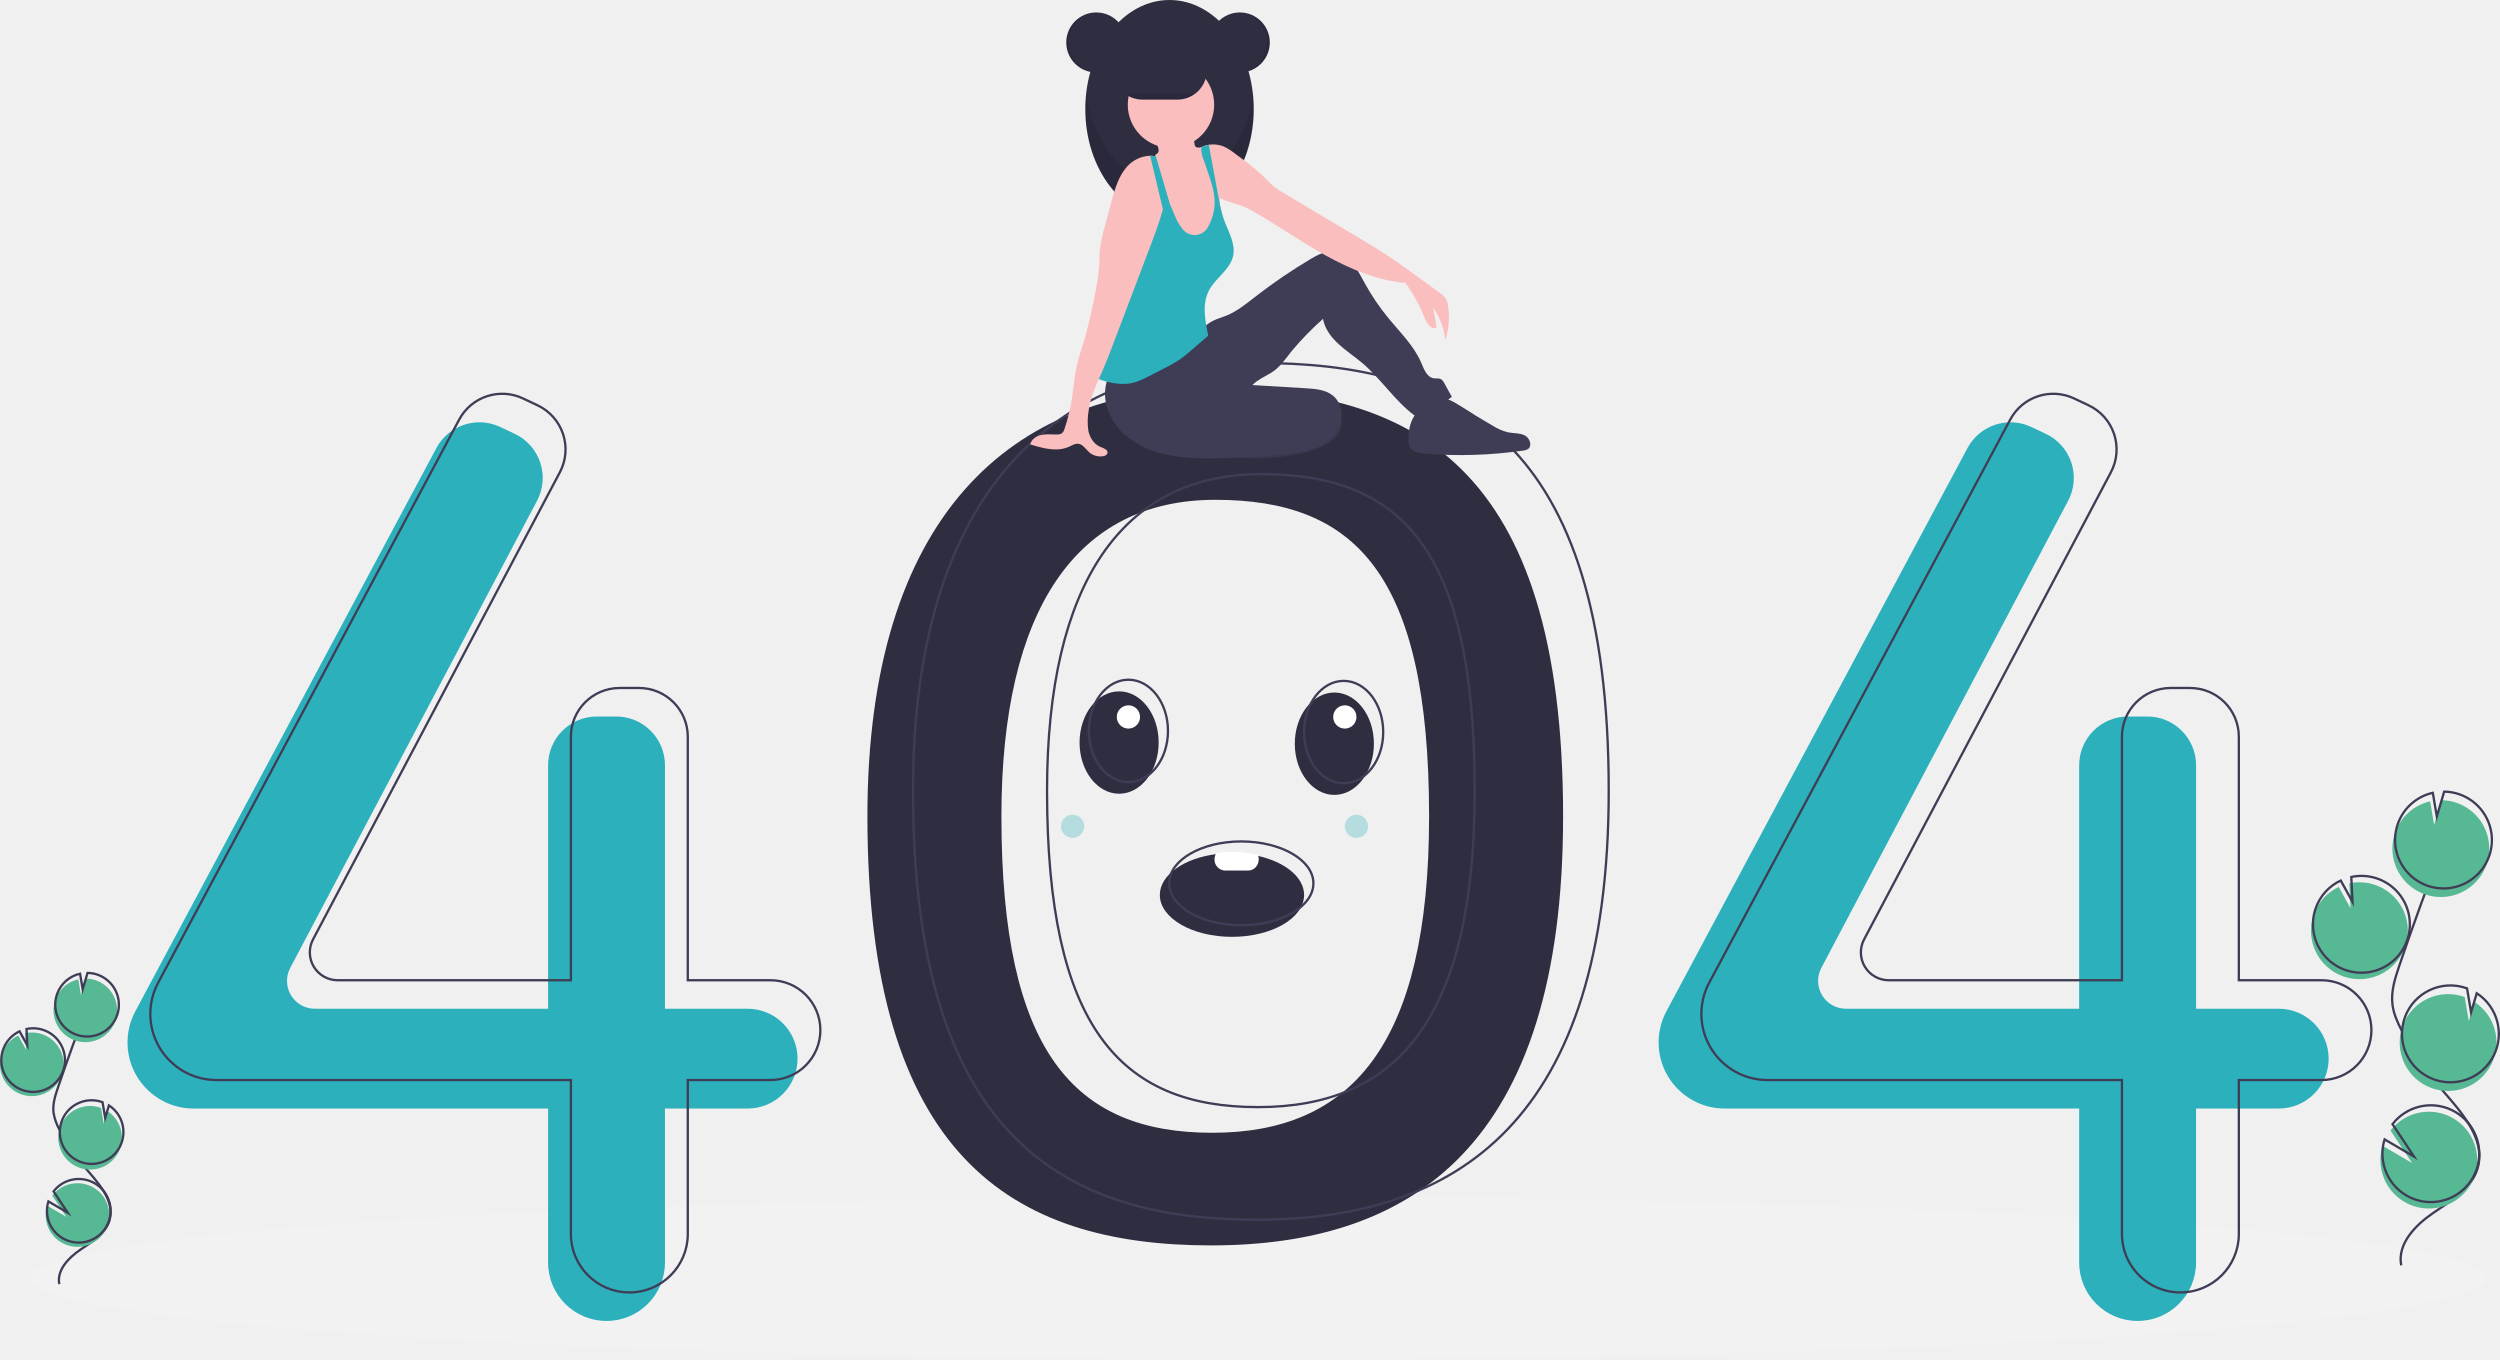
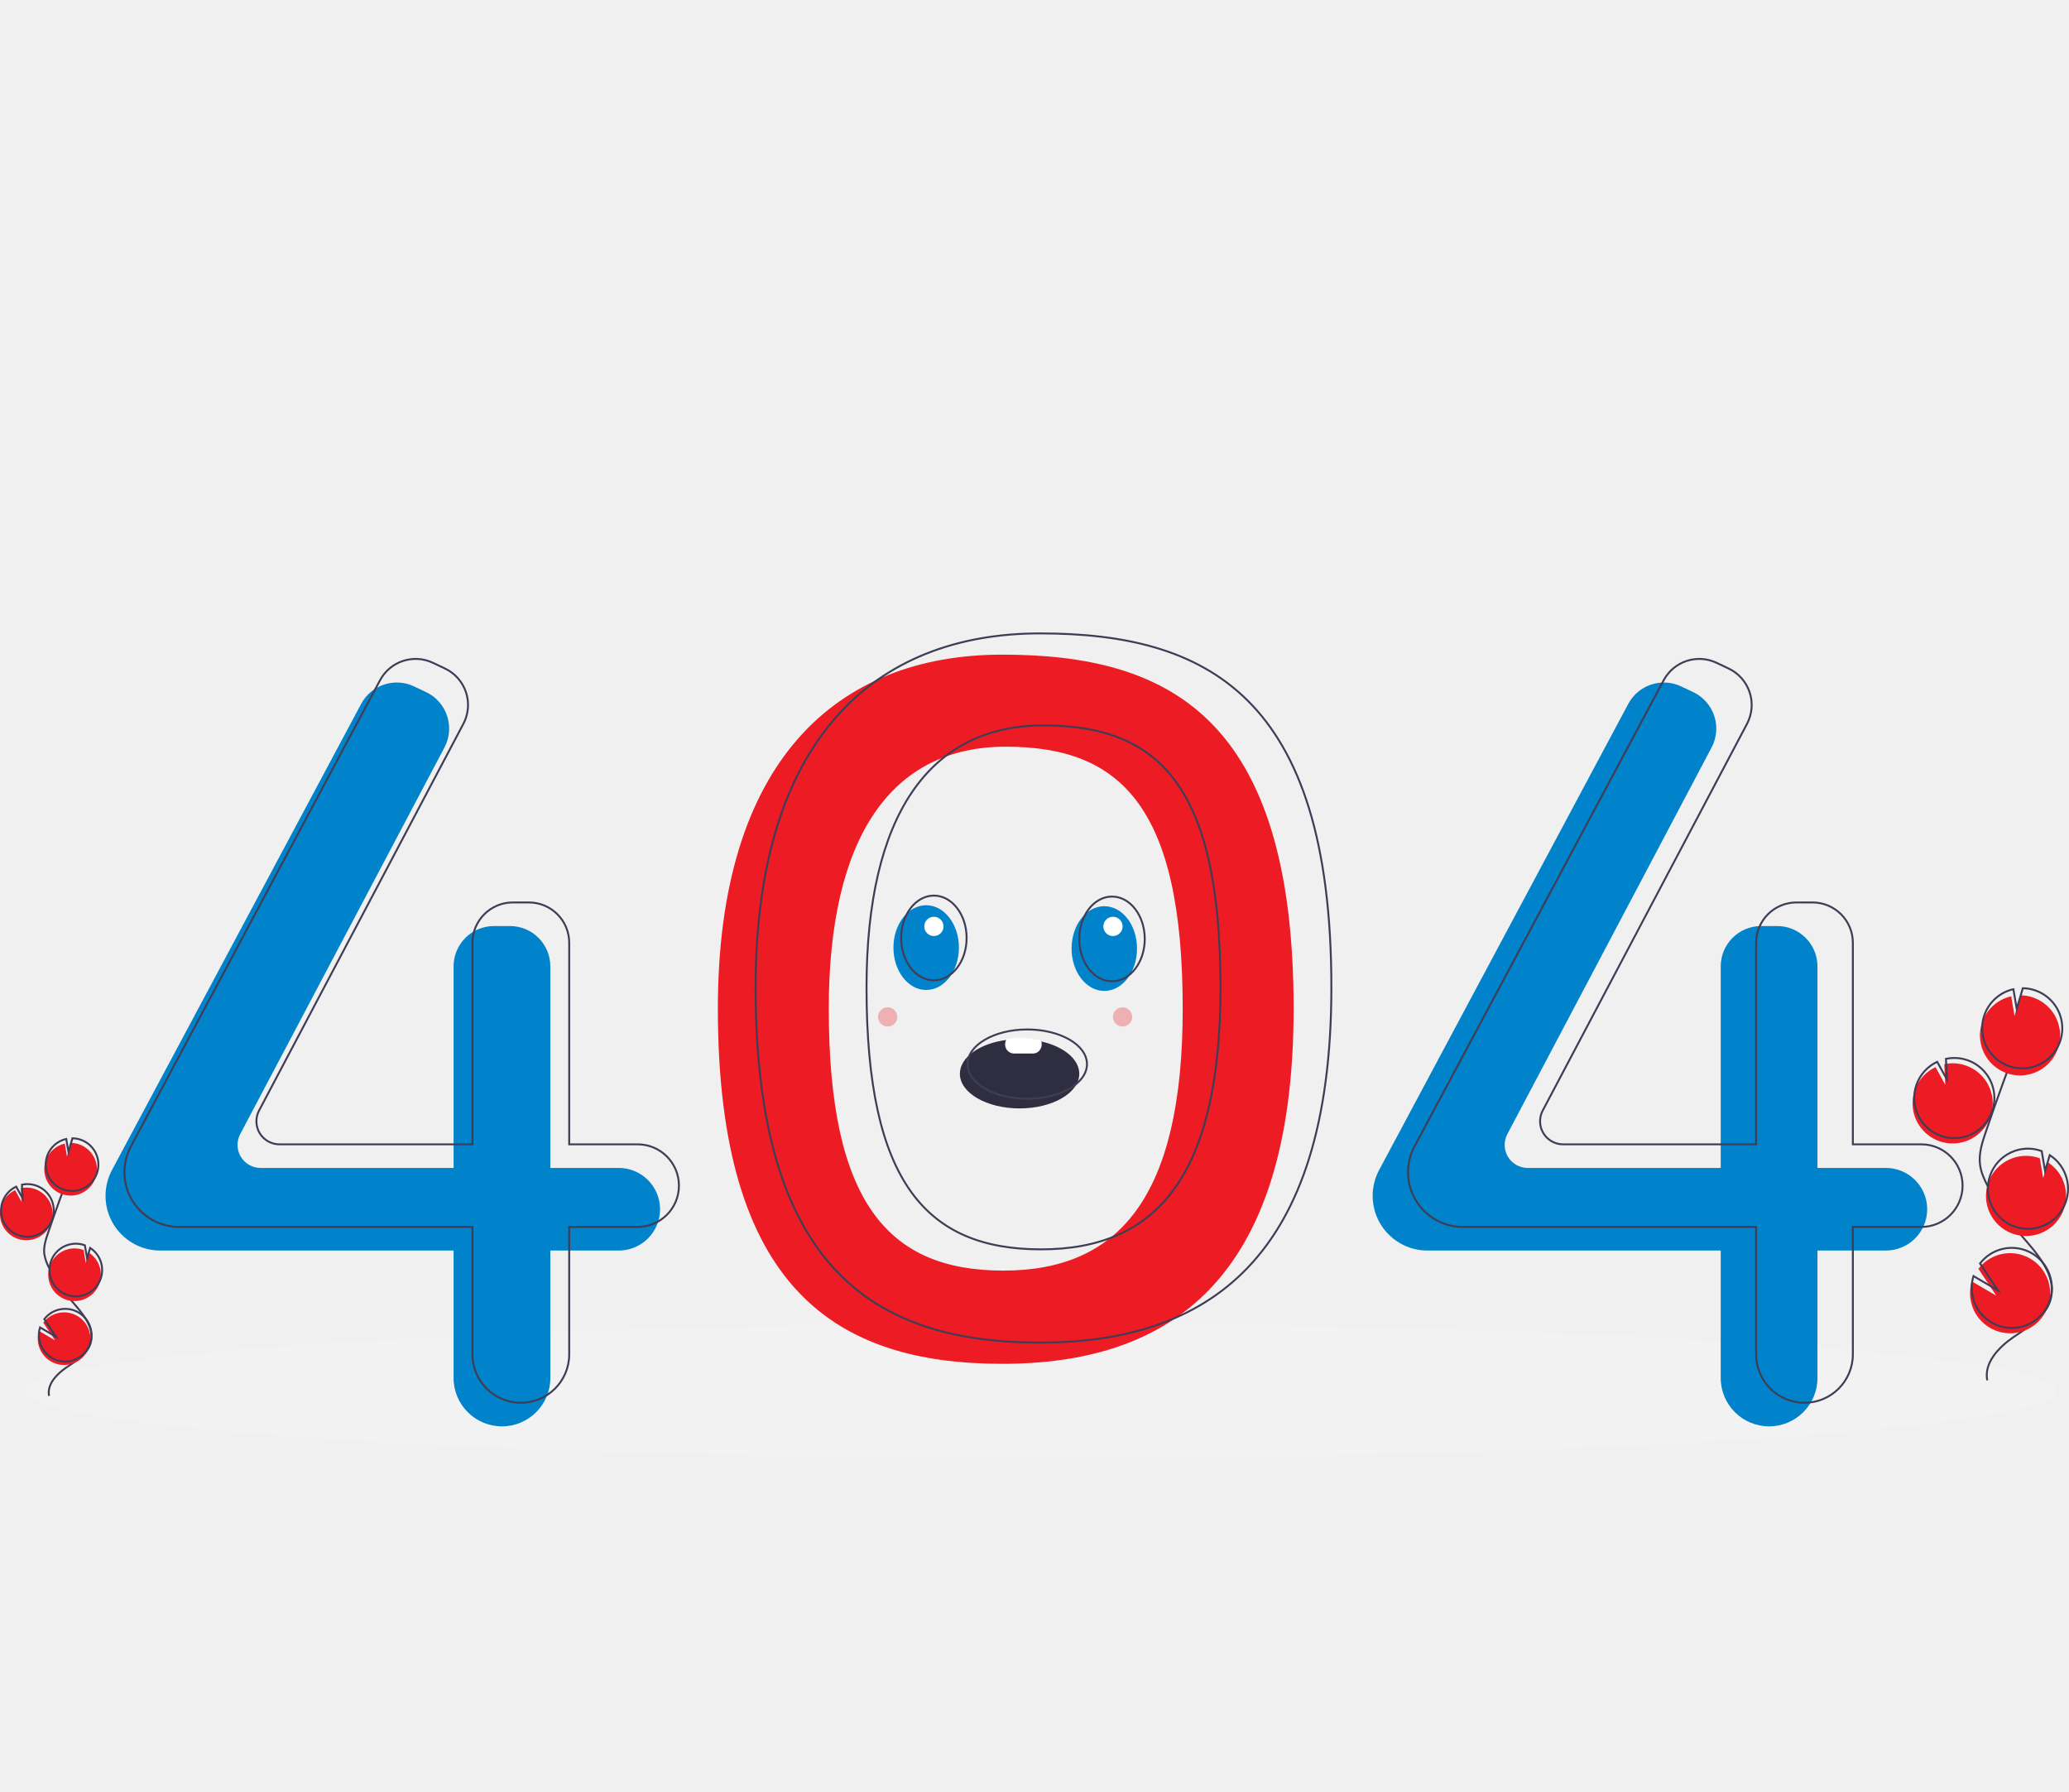
- <svg xmlns="http://www.w3.org/2000/svg" id="currentIllo" data-name="Layer 1" width="1074.392" height="584.231" viewBox="0 0 1074.392 584.231" class="injected-svg DownloadModal__ImageFile-sc-p17csy-5 iIfSkb grid_media">
+ <svg xmlns="http://www.w3.org/2000/svg" id="currentIllo" data-name="Layer 1" width="506" height="438" viewBox="0 0 1074.392 584.231" class="injected-svg DownloadModal__ImageFile-sc-p17csy-5 iIfSkb grid_media">
  <ellipse cx="540.643" cy="549.309" rx="527.5" ry="34.922" fill="#f2f2f2" />
-   <path d="M583.48,324.894c-85.944,0-147.651,55.139-147.651,183.798,0,145.813,61.707,184.411,147.651,184.411s151.327-42.274,151.327-184.411C734.807,356.753,669.424,324.894,583.48,324.894Zm.565,319.808c-59.527,0-90.626-34.923-90.626-135.916,0-89.112,32.372-136.105,91.899-136.105s91.899,30.868,91.899,136.105C677.217,607.234,643.572,644.703,584.045,644.703Z" transform="translate(-63.054 -157.8845)" fill="#2f2e41" />
-   <path d="M384.365,591.401H348.831V486.762A20.956,20.956,0,0,0,327.875,465.806h-8.326a20.956,20.956,0,0,0-20.956,20.956V591.401H198.363a11.963,11.963,0,0,1-10.578-17.552l106.082-200.78A20.956,20.956,0,0,0,284.287,344.33l-6.262-2.957a20.956,20.956,0,0,0-27.429,9.07L121.214,592.475a28.416,28.416,0,0,0-3.356,13.396v0a28.416,28.416,0,0,0,28.416,28.416H298.593v66.167a25.119,25.119,0,0,0,25.119,25.119h0a25.119,25.119,0,0,0,25.119-25.119V634.287h35.534a21.443,21.443,0,0,0,21.443-21.443v0A21.443,21.443,0,0,0,384.365,591.401Z" transform="translate(-63.054 -157.8845)" fill="#2cb1bc" />
-   <path d="M1042.362,591.401h-35.534V486.762A20.956,20.956,0,0,0,985.872,465.806h-8.326a20.956,20.956,0,0,0-20.956,20.956V591.401H856.359a11.963,11.963,0,0,1-10.578-17.552L951.864,373.069A20.956,20.956,0,0,0,942.284,344.33l-6.262-2.957a20.956,20.956,0,0,0-27.429,9.07L779.211,592.475a28.416,28.416,0,0,0-3.356,13.396v0a28.416,28.416,0,0,0,28.416,28.416H956.589v66.167a25.119,25.119,0,0,0,25.119,25.119h0a25.119,25.119,0,0,0,25.119-25.119V634.287h35.534a21.443,21.443,0,0,0,21.443-21.443v0A21.443,21.443,0,0,0,1042.362,591.401Z" transform="translate(-63.054 -157.8845)" fill="#2cb1bc" />
+   <path d="M583.48,324.894c-85.944,0-147.651,55.139-147.651,183.798,0,145.813,61.707,184.411,147.651,184.411s151.327-42.274,151.327-184.411C734.807,356.753,669.424,324.894,583.48,324.894Zm.565,319.808c-59.527,0-90.626-34.923-90.626-135.916,0-89.112,32.372-136.105,91.899-136.105s91.899,30.868,91.899,136.105C677.217,607.234,643.572,644.703,584.045,644.703Z" transform="translate(-63.054 -157.8845)" fill="#ed1c24" />
+   <path d="M384.365,591.401H348.831V486.762A20.956,20.956,0,0,0,327.875,465.806h-8.326a20.956,20.956,0,0,0-20.956,20.956V591.401H198.363a11.963,11.963,0,0,1-10.578-17.552l106.082-200.78A20.956,20.956,0,0,0,284.287,344.33l-6.262-2.957a20.956,20.956,0,0,0-27.429,9.07L121.214,592.475a28.416,28.416,0,0,0-3.356,13.396v0a28.416,28.416,0,0,0,28.416,28.416H298.593v66.167a25.119,25.119,0,0,0,25.119,25.119h0a25.119,25.119,0,0,0,25.119-25.119V634.287h35.534a21.443,21.443,0,0,0,21.443-21.443v0A21.443,21.443,0,0,0,384.365,591.401Z" transform="translate(-63.054 -157.8845)" fill="#0083ca" />
+   <path d="M1042.362,591.401h-35.534V486.762A20.956,20.956,0,0,0,985.872,465.806h-8.326a20.956,20.956,0,0,0-20.956,20.956V591.401H856.359a11.963,11.963,0,0,1-10.578-17.552L951.864,373.069A20.956,20.956,0,0,0,942.284,344.33l-6.262-2.957a20.956,20.956,0,0,0-27.429,9.07L779.211,592.475a28.416,28.416,0,0,0-3.356,13.396v0a28.416,28.416,0,0,0,28.416,28.416H956.589v66.167a25.119,25.119,0,0,0,25.119,25.119h0a25.119,25.119,0,0,0,25.119-25.119V634.287h35.534a21.443,21.443,0,0,0,21.443-21.443v0A21.443,21.443,0,0,0,1042.362,591.401Z" transform="translate(-63.054 -157.8845)" fill="#0083ca" />
  <path d="M394.168,579.148H358.634V474.509a20.956,20.956,0,0,0-20.956-20.956h-8.326a20.956,20.956,0,0,0-20.956,20.956V579.148H208.165a11.963,11.963,0,0,1-10.578-17.552L303.67,360.816a20.956,20.956,0,0,0-9.58-28.739l-6.262-2.957a20.956,20.956,0,0,0-27.429,9.07L131.017,580.222a28.416,28.416,0,0,0-3.356,13.396v0a28.416,28.416,0,0,0,28.416,28.416H308.395v66.167a25.119,25.119,0,0,0,25.119,25.119h0a25.119,25.119,0,0,0,25.119-25.119V622.034h35.534a21.443,21.443,0,0,0,21.443-21.443v0A21.443,21.443,0,0,0,394.168,579.148Z" transform="translate(-63.054 -157.8845)" fill="none" stroke="#3f3d56" stroke-miterlimit="10" />
  <path d="M1060.742,579.148h-35.534V474.509a20.956,20.956,0,0,0-20.956-20.956H995.925a20.956,20.956,0,0,0-20.956,20.956V579.148H874.739a11.963,11.963,0,0,1-10.578-17.552L970.244,360.816a20.956,20.956,0,0,0-9.58-28.739l-6.262-2.957a20.956,20.956,0,0,0-27.429,9.07L797.59,580.222a28.416,28.416,0,0,0-3.356,13.396v0a28.416,28.416,0,0,0,28.416,28.416H974.969v66.167a25.119,25.119,0,0,0,25.119,25.119h0a25.119,25.119,0,0,0,25.119-25.119V622.034h35.534a21.443,21.443,0,0,0,21.443-21.443v0A21.443,21.443,0,0,0,1060.742,579.148Z" transform="translate(-63.054 -157.8845)" fill="none" stroke="#3f3d56" stroke-miterlimit="10" />
  <path d="M603.085,313.866c-85.944,0-147.651,55.139-147.651,183.798,0,145.813,61.707,184.411,147.651,184.411s151.327-42.274,151.327-184.411C754.412,345.725,689.029,313.866,603.085,313.866Zm.565,319.808c-59.527,0-90.626-34.923-90.626-135.916,0-89.112,32.372-136.105,91.899-136.105s91.899,30.868,91.899,136.105C696.822,596.206,663.177,633.675,603.65,633.675Z" transform="translate(-63.054 -157.8845)" fill="none" stroke="#3f3d56" stroke-miterlimit="10" />
-   <circle cx="471.141" cy="18.25" r="12.901" fill="#2f2e41" />
-   <ellipse cx="502.607" cy="46.885" rx="36.186" ry="46.885" fill="#2f2e41" />
-   <path d="M565.661,237.494c-18.128,0-33.141-17.271-35.776-39.805a60.976,60.976,0,0,0-.41,7.08c0,25.894,16.201,46.885,36.186,46.885s36.186-20.991,36.186-46.885a60.976,60.976,0,0,0-.41-7.08C598.803,220.224,583.789,237.494,565.661,237.494Z" transform="translate(-63.054 -157.8845)" opacity="0.1" />
-   <path d="M639.296,342.073c-.777,3.193-4.128,5.751-7.839,7.538-7.802,3.757-17.425,4.878-26.76,5.254a45.176,45.176,0,0,1-7.144-.132,20.537,20.537,0,0,1-12.251-5.631,1.681,1.681,0,0,1,.044-2.844c4.969-5.459,13.262-8.806,21.616-11.216,6.334-1.827,17.381-6.561,24.29-5.922C637.944,329.739,640.277,338.041,639.296,342.073Z" transform="translate(-63.054 -157.8845)" fill="#3f3d56" />
-   <path d="M639.296,342.073c-.777,3.193-4.128,5.751-7.839,7.538-7.802,3.757-17.425,4.878-26.76,5.254a45.176,45.176,0,0,1-7.144-.132,20.537,20.537,0,0,1-12.251-5.631,1.681,1.681,0,0,1,.044-2.844c4.969-5.459,13.262-8.806,21.616-11.216,6.334-1.827,17.381-6.561,24.29-5.922C637.944,329.739,640.277,338.041,639.296,342.073Z" transform="translate(-63.054 -157.8845)" opacity="0.1" />
-   <path d="M540.098,318.206a19.77,19.77,0,0,0-1.199,15.075,26.339,26.339,0,0,0,8.829,12.497c10.095,8.092,23.988,9.205,36.925,9.093a284.649,284.649,0,0,0,33.905-2.324,40.538,40.538,0,0,0,11.001-2.554c4.222-1.827,7.933-5.178,9.436-9.526s.436-9.672-3.134-12.574c-3.137-2.55-7.463-2.9-11.498-3.143l-23.088-1.387c2.281-2.308,5.318-3.614,8.096-5.292,3.685-2.226,6.134-5.965,8.813-9.335a129.001,129.001,0,0,1,13.439-13.817c.751,4.31,3.478,7.85,6.687,10.824s6.908,5.368,10.244,8.2c8.079,6.858,13.896,16.167,22.392,22.5a43.829,43.829,0,0,0,16.049-8.012l-3.302-5.981a3.94,3.94,0,0,0-1.245-1.553c-.935-.575-2.14-.279-3.225-.441-2.901-.435-4.168-3.784-5.306-6.487-3.125-7.422-9.108-13.18-14.218-19.404a98.009,98.009,0,0,1-9.996-14.723c-1.717-3.102-3.288-6.331-5.617-9.003s-5.594-4.773-9.139-4.781c-3.132-.007-6.021,1.584-8.714,3.183a230.477,230.477,0,0,0-23.63,16.099c-3.944,3.062-7.863,6.296-12.489,8.174-1.947.79-4,1.331-5.869,2.292-3.273,1.684-5.757,4.534-8.431,7.064C566.277,311.892,553.219,317.738,540.098,318.206Z" transform="translate(-63.054 -157.8845)" fill="#3f3d56" />
-   <path d="M588.374,253.983a23.774,23.774,0,0,1-1.734,8.033,10.045,10.045,0,0,1-5.768,5.573,12.375,12.375,0,0,1-5.623.182,10.882,10.882,0,0,1-4.582-1.561c-2.165-1.488-3.244-4.144-3.637-6.743-.393-2.596-.217-5.249-.469-7.863a42.944,42.944,0,0,0-1.202-6.255c-.17-.683-.343-1.362-.513-2.042-.167-.68-.33-1.359-.481-2.039-.138-.639-.267-1.281-.378-1.926-.091-.544-.173-1.092-.233-1.643a18.423,18.423,0,0,0-.809-4.811,14.607,14.607,0,0,0-1.687-2.854c-.286-.409-.563-.818-.818-1.243a5.89,5.89,0,0,1-.972-3.748,3.286,3.286,0,0,1,.148-.601c.025-.076.053-.151.085-.223A1.802,1.802,0,0,0,560.932,223.07a3.433,3.433,0,0,0-.148-1.778,11.318,11.318,0,0,0-.96-2.288c-.264-.478-1.161-1.34-1.167-1.888-.013-1.101,2.14-1.989,3.011-2.423a16.796,16.796,0,0,1,8.597-1.743c1.904.129,3.968.714,5.019,2.31.944,1.438.818,3.301,1.221,4.972a1.471,1.471,0,0,0,.299.664,1.341,1.341,0,0,0,.739.34,4.549,4.549,0,0,0,1.416.057h.003a2.931,2.931,0,0,0,.371-.054,4.957,4.957,0,0,0,2.033-.878q.585-.156,1.18-.255a.251.251,0,0,0,.047-.009c1.576,4.975,1.781,10.308,3.071,15.374.639,2.52,1.554,5.009,1.683,7.602.009.113.013.23.016.346.019.834-.047,1.674-.013,2.505a6.981,6.981,0,0,0,.126,1.114,15.611,15.611,0,0,0,.525,1.743l.009.028c.06.183.116.368.164.554.035.135.066.267.091.403l.003.009A14.938,14.938,0,0,1,588.374,253.983Z" transform="translate(-63.054 -157.8845)" fill="#fbbebe" />
-   <circle cx="503.237" cy="44.997" r="18.565" fill="#fbbebe" />
-   <path d="M684.157,304.033a30.445,30.445,0,0,0-5.236-14.103q.722,4.295,1.447,8.587a3.214,3.214,0,0,1-3.367-1.035,10.337,10.337,0,0,1-1.765-3.276,67.466,67.466,0,0,0-8.21-14.736c-11.819-.985-23.502-5.884-33.896-11.595-10.396-5.708-20.126-12.552-30.384-18.502a43.573,43.573,0,0,0-5.544-2.832c-3.21-1.287-6.812-1.954-9.855-3.468-.204-.101-.409-.208-.61-.318a12.578,12.578,0,0,1-1.945-1.306,10.344,10.344,0,0,1-.931-.856,20.351,20.351,0,0,1-3.559-5.953c-1.633-3.612-2.215-7.97-3.845-11.583a11.203,11.203,0,0,1,2.502-1.765h.003c.132-.069.264-.135.4-.198a11.94,11.94,0,0,1,2.004-.733q.585-.156,1.18-.255a.251.251,0,0,0,.047-.009,11.566,11.566,0,0,1,5.491.434c2.587.875,4.767,2.621,6.941,4.273a114.02,114.02,0,0,1,10.148,8.049c1.794,1.718,3.43,3.606,5.359,5.167a42.144,42.144,0,0,0,5.057,3.351q15.656,9.327,31.315,18.65c3.534,2.105,7.07,4.21,10.526,6.438,5.249,3.386,10.308,7.055,15.365,10.721q4.47,3.238,8.936,6.479a9.728,9.728,0,0,1,2.533,2.341,8.472,8.472,0,0,1,1.123,3.433A31.387,31.387,0,0,1,684.157,304.033Z" transform="translate(-63.054 -157.8845)" fill="#fbbebe" />
-   <path d="M592.977,267.944c-1.252,5.617-6.929,9.012-9.896,13.946-3.688,6.123-2.184,13.241-.799,20.255q-3.795,3.271-7.593,6.542c-1.397,1.199-2.794,2.404-4.298,3.464a57.351,57.351,0,0,1-6.86,3.94q-3.361,1.728-6.721,3.458a32.128,32.128,0,0,1-6.58,2.788c-4.415,1.133-9.103.34-13.471-.972a6.088,6.088,0,0,1-1.473-.601,2.394,2.394,0,0,1-.699-.632,3.911,3.911,0,0,1-.444-2.539c.444-7.351,2.24-14.547,4.031-21.69a85.26,85.26,0,0,1,3.848-12.577,85.077,85.077,0,0,1,5.415-10.151,68.368,68.368,0,0,1,7.929-11.514,18.479,18.479,0,0,0,3.675-4.739c1.117-2.549.686-5.472.913-8.247a17.148,17.148,0,0,1,1.633-6.007v-.003a17.093,17.093,0,0,1,1.743-2.882q.458,1.067.916,2.13.302.699.598,1.394.387.897.768,1.787,1.1,2.558,2.196,5.113a21.59,21.59,0,0,0,3.335,5.944,6.499,6.499,0,0,0,11.123-.853,21.261,21.261,0,0,0,2.272-6.013,19.215,19.215,0,0,0,.252-7.835c-.758-5.009-2.889-10.126-4.437-14.78a14.945,14.945,0,0,1-1.079-4.871,3.351,3.351,0,0,1,.057-.56c.009-.047.019-.098.028-.145a11.94,11.94,0,0,1,2.004-.733q.585-.156,1.18-.255,2.044,11.064,4.094,22.127c.032.173.066.346.098.522.195,1.057.393,2.115.614,3.169.198.957.412,1.91.651,2.857l.009.028c.082.321.167.639.255.957l.003.009c.242.868.513,1.731.818,2.58C590.938,257.475,594.164,262.629,592.977,267.944Z" transform="translate(-63.054 -157.8845)" fill="#2cb1bc" />
-   <path d="M668.321,346.877a6.583,6.583,0,0,0,.61,3.143c1.162,2.124,3.95,2.606,6.362,2.805a188.377,188.377,0,0,0,42.266-1.288,4.886,4.886,0,0,0,2.151-.668c1.99-1.395.763-4.795-1.41-5.884s-4.751-.826-7.135-1.297a22.479,22.479,0,0,1-6.678-2.896q-7.252-4.167-14.293-8.688c-2.795-1.795-6.093-3.71-9.24-2.646C672.43,332.343,668.265,337.681,668.321,346.877Z" transform="translate(-63.054 -157.8845)" fill="#3f3d56" />
-   <path d="M564.437,240.874v.003c-.022.132-.044.261-.072.39-.035.214-.076.431-.116.645-.39,1.998-.868,3.987-1.419,5.963-1.51,5.459-3.534,10.831-5.541,16.123q-8.081,21.287-16.164,42.577c-1.359,3.575-2.716,7.152-4.261,10.654-.516,1.167-1.048,2.344-1.576,3.534-1.894,4.257-3.713,8.653-4.317,13.184a27.45,27.45,0,0,0-.192,9.04c.604,2.97,2.407,5.872,5.23,6.97,1.378.538,3.351,1.259,2.974,2.69-.204.787-1.098,1.171-1.901,1.303a7.312,7.312,0,0,1-5.966-1.718c-1.507-1.337-2.665-3.417-4.67-3.641-1.388-.151-2.665.68-3.936,1.262-5.186,2.369-11.227.711-16.674-.972.428-2.206,2.643-3.66,4.843-4.1,2.199-.444,4.474-.129,6.718-.189a3.51,3.51,0,0,0,2.042-.525,3.705,3.705,0,0,0,1.101-1.882,78.964,78.964,0,0,0,3.213-13.147c.724-4.666,1.026-9.405,2.058-14.015.802-3.597,2.042-7.08,3.106-10.61a224.682,224.682,0,0,0,5.06-22.077,78.02,78.02,0,0,0,1.425-9.368c.179-2.612.094-5.236.346-7.838a60.888,60.888,0,0,1,2.111-9.997q1.444-5.348,2.885-10.689c1.425-5.271,2.955-10.746,6.567-14.843a13.962,13.962,0,0,1,10.028-4.789,9.882,9.882,0,0,1,2.13.23c.116.028.233.057.349.088a8.634,8.634,0,0,1,2.174.9c1.114-.708,1.68-.459,2.42.632a6.973,6.973,0,0,1,.881,3.795A52.424,52.424,0,0,1,564.437,240.874Z" transform="translate(-63.054 -157.8845)" fill="#fbbebe" />
-   <path d="M565.661,245.046l-.047.047-.255.255-2.53,2.527-1.24-5.208-4.251-17.854a9.882,9.882,0,0,1,2.13.23,3.286,3.286,0,0,1,.148-.601l.201.689,1.441,4.902,2.728,9.308.45,1.532v.003Z" transform="translate(-63.054 -157.8845)" fill="#2cb1bc" />
-   <path d="M581.715,188.087a12.582,12.582,0,0,1-3.7,8.896,12.314,12.314,0,0,1-1.36,1.176,12.528,12.528,0,0,1-7.536,2.524H554.023a12.59,12.59,0,0,1,0-25.18h15.096A12.629,12.629,0,0,1,581.715,188.087Z" transform="translate(-63.054 -157.8845)" fill="#2f2e41" />
-   <circle cx="532.815" cy="18.25" r="12.901" fill="#2f2e41" />
-   <path d="M595.554,163.234c-.158,0-.315.006-.472.012a12.898,12.898,0,0,1,0,25.778c.157.006.314.012.472.012a12.901,12.901,0,1,0,0-25.802Z" transform="translate(-63.054 -157.8845)" opacity="0.1" />
-   <path d="M534.195,163.234c.158,0,.315.006.472.012a12.898,12.898,0,0,0,0,25.778c-.157.006-.314.012-.472.012a12.901,12.901,0,0,1,0-25.802Z" transform="translate(-63.054 -157.8845)" opacity="0.1" />
-   <path d="M576.655,198.159a12.528,12.528,0,0,1-7.536,2.524H554.023a12.528,12.528,0,0,1-7.536-2.524Z" transform="translate(-63.054 -157.8845)" opacity="0.1" />
-   <path d="M674.14,291.64s3.252,9.372,6.229,6.876L677.996,286.267Z" transform="translate(-63.054 -157.8845)" fill="#fbbebe" />
-   <path d="M1069.918,577.434a20.813,20.813,0,1,0,2.772-39.915l.521,10.712-5.068-9.18a20.734,20.734,0,0,0-10.684,11.723,20.408,20.408,0,0,0-1.197,5.63A20.809,20.809,0,0,0,1069.918,577.434Z" transform="translate(-63.054 -157.8845)" fill="#57b894" />
+   <path d="M1069.918,577.434a20.813,20.813,0,1,0,2.772-39.915l.521,10.712-5.068-9.18a20.734,20.734,0,0,0-10.684,11.723,20.408,20.408,0,0,0-1.197,5.63A20.809,20.809,0,0,0,1069.918,577.434Z" transform="translate(-63.054 -157.8845)" fill="#ed1c24" />
  <path d="M1094.995,701.678c-1.789-9.11,5.963-17.187,13.621-22.437s16.605-10.408,19.218-19.317c3.755-12.804-7.43-24.53-16.136-34.642a125.3,125.3,0,0,1-16.524-24.557c-1.811-3.533-3.476-7.225-3.952-11.166-.686-5.675,1.137-11.323,2.974-16.737q9.179-27.052,19.628-53.65" transform="translate(-63.054 -157.8845)" fill="none" stroke="#3f3d56" stroke-miterlimit="10" />
  <path d="M1070.775,574.676a20.813,20.813,0,1,0,2.772-39.915l.521,10.712-5.068-9.18a20.734,20.734,0,0,0-10.684,11.723,20.408,20.408,0,0,0-1.197,5.63A20.809,20.809,0,0,0,1070.775,574.676Z" transform="translate(-63.054 -157.8845)" fill="none" stroke="#3f3d56" stroke-miterlimit="10" />
-   <path d="M1092.451,515.473a20.788,20.788,0,0,1,14.98-13.198l1.714,10.184,3.177-10.696a20.81,20.81,0,1,1-19.871,13.71Z" transform="translate(-63.054 -157.8845)" fill="#57b894" />
+   <path d="M1092.451,515.473a20.788,20.788,0,0,1,14.98-13.198l1.714,10.184,3.177-10.696a20.81,20.81,0,1,1-19.871,13.71Z" transform="translate(-63.054 -157.8845)" fill="#ed1c24" />
  <path d="M1093.594,511.795a20.788,20.788,0,0,1,14.98-13.198l1.714,10.184,3.177-10.696a20.81,20.81,0,1,1-19.871,13.71Z" transform="translate(-63.054 -157.8845)" fill="none" stroke="#3f3d56" stroke-miterlimit="10" />
-   <path d="M1108.045,625.489a20.81,20.81,0,0,0,18.419-37.023l-2.441,8.219-1.731-10.304a.362.362,0,0,0-.053-.02,20.811,20.811,0,1,0-14.194,39.127Z" transform="translate(-63.054 -157.8845)" fill="#57b894" />
+   <path d="M1108.045,625.489a20.81,20.81,0,0,0,18.419-37.023l-2.441,8.219-1.731-10.304a.362.362,0,0,0-.053-.02,20.811,20.811,0,1,0-14.194,39.127Z" transform="translate(-63.054 -157.8845)" fill="#ed1c24" />
  <path d="M1109.035,621.764a20.81,20.81,0,0,0,18.419-37.023l-2.441,8.219-1.731-10.304a.362.362,0,0,0-.053-.02,20.811,20.811,0,1,0-14.194,39.127Z" transform="translate(-63.054 -157.8845)" fill="none" stroke="#3f3d56" stroke-miterlimit="10" />
-   <path d="M1086.378,660.051a20.801,20.801,0,1,0,4.011-16.297l9.273,13.957-12.67-7.408A20.616,20.616,0,0,0,1086.378,660.051Z" transform="translate(-63.054 -157.8845)" fill="#57b894" />
+   <path d="M1086.378,660.051a20.801,20.801,0,1,0,4.011-16.297l9.273,13.957-12.67-7.408A20.616,20.616,0,0,0,1086.378,660.051Z" transform="translate(-63.054 -157.8845)" fill="#ed1c24" />
  <path d="M1087.235,657.294a20.801,20.801,0,1,0,4.011-16.297l9.273,13.957-12.67-7.408A20.616,20.616,0,0,0,1087.235,657.294Z" transform="translate(-63.054 -157.8845)" fill="none" stroke="#3f3d56" stroke-miterlimit="10" />
-   <path d="M72.061,628.133a13.674,13.674,0,1,0,1.821-26.225l.342,7.038-3.33-6.032a13.623,13.623,0,0,0-7.019,7.702,13.409,13.409,0,0,0-.787,3.699A13.672,13.672,0,0,0,72.061,628.133Z" transform="translate(-63.054 -157.8845)" fill="#57b894" />
+   <path d="M72.061,628.133a13.674,13.674,0,1,0,1.821-26.225l.342,7.038-3.33-6.032a13.623,13.623,0,0,0-7.019,7.702,13.409,13.409,0,0,0-.787,3.699A13.672,13.672,0,0,0,72.061,628.133Z" transform="translate(-63.054 -157.8845)" fill="#ed1c24" />
  <path d="M88.538,709.763c-1.175-5.986,3.918-11.292,8.949-14.741s10.91-6.838,12.626-12.692c2.467-8.412-4.882-16.117-10.601-22.76A82.324,82.324,0,0,1,88.656,643.436a22.21,22.21,0,0,1-2.597-7.336c-.451-3.729.747-7.439,1.954-10.996q6.031-17.773,12.896-35.249" transform="translate(-63.054 -157.8845)" fill="none" stroke="#3f3d56" stroke-miterlimit="10" />
  <path d="M72.625,626.321a13.674,13.674,0,1,0,1.821-26.225l.342,7.038L71.458,601.103a13.623,13.623,0,0,0-7.019,7.702,13.409,13.409,0,0,0-.787,3.699A13.672,13.672,0,0,0,72.625,626.321Z" transform="translate(-63.054 -157.8845)" fill="none" stroke="#3f3d56" stroke-miterlimit="10" />
-   <path d="M86.866,587.423a13.658,13.658,0,0,1,9.842-8.671l1.126,6.691,2.087-7.027a13.673,13.673,0,1,1-13.055,9.007Z" transform="translate(-63.054 -157.8845)" fill="#57b894" />
+   <path d="M86.866,587.423a13.658,13.658,0,0,1,9.842-8.671l1.126,6.691,2.087-7.027a13.673,13.673,0,1,1-13.055,9.007Z" transform="translate(-63.054 -157.8845)" fill="#ed1c24" />
  <path d="M87.617,585.007a13.658,13.658,0,0,1,9.842-8.671l1.126,6.691L100.673,576a13.673,13.673,0,1,1-13.055,9.007Z" transform="translate(-63.054 -157.8845)" fill="none" stroke="#3f3d56" stroke-miterlimit="10" />
-   <path d="M97.112,659.706a13.673,13.673,0,0,0,12.102-24.325l-1.604,5.4-1.137-6.77a.238.238,0,0,0-.035-.013,13.673,13.673,0,1,0-9.326,25.707Z" transform="translate(-63.054 -157.8845)" fill="#57b894" />
+   <path d="M97.112,659.706a13.673,13.673,0,0,0,12.102-24.325l-1.604,5.4-1.137-6.77a.238.238,0,0,0-.035-.013,13.673,13.673,0,1,0-9.326,25.707Z" transform="translate(-63.054 -157.8845)" fill="#ed1c24" />
  <path d="M97.762,657.259a13.673,13.673,0,0,0,12.102-24.325l-1.604,5.4-1.137-6.77a.238.238,0,0,0-.035-.013,13.673,13.673,0,1,0-9.326,25.707Z" transform="translate(-63.054 -157.8845)" fill="none" stroke="#3f3d56" stroke-miterlimit="10" />
-   <path d="M82.876,682.414a13.667,13.667,0,1,0,2.635-10.708l6.092,9.17-8.324-4.867A13.545,13.545,0,0,0,82.876,682.414Z" transform="translate(-63.054 -157.8845)" fill="#57b894" />
+   <path d="M82.876,682.414a13.667,13.667,0,1,0,2.635-10.708l6.092,9.17-8.324-4.867A13.545,13.545,0,0,0,82.876,682.414Z" transform="translate(-63.054 -157.8845)" fill="#ed1c24" />
  <path d="M83.439,680.602a13.667,13.667,0,1,0,2.635-10.708l6.092,9.17-8.324-4.867A13.545,13.545,0,0,0,83.439,680.602Z" transform="translate(-63.054 -157.8845)" fill="none" stroke="#3f3d56" stroke-miterlimit="10" />
-   <ellipse cx="480.946" cy="319.115" rx="17" ry="22" fill="#2f2e41" />
-   <ellipse cx="573.446" cy="319.615" rx="17" ry="22" fill="#2f2e41" />
+   <ellipse cx="480.946" cy="319.115" rx="17" ry="22" fill="#0083ca" />
+   <ellipse cx="573.446" cy="319.615" rx="17" ry="22" fill="#0083ca" />
  <path d="M623.5,542.5c0,9.94-13.88,18-31,18s-31-8.06-31-18c0-8.61,10.41-15.81,24.32-17.57a50.104,50.104,0,0,1,6.68-.43,50.699,50.699,0,0,1,11.13,1.2C615.25,528.29,623.5,534.84,623.5,542.5Z" transform="translate(-63.054 -157.8845)" fill="#2f2e41" />
  <ellipse cx="484.946" cy="314.115" rx="17" ry="22" fill="none" stroke="#3f3d56" stroke-miterlimit="10" />
  <ellipse cx="577.446" cy="314.615" rx="17" ry="22" fill="none" stroke="#3f3d56" stroke-miterlimit="10" />
  <ellipse cx="533.446" cy="379.615" rx="31" ry="18" fill="none" stroke="#3f3d56" stroke-miterlimit="10" />
  <path d="M604,527.2a4.937,4.937,0,0,1-1.32,3.392A4.339,4.339,0,0,1,599.5,532h-10a4.664,4.664,0,0,1-4.5-4.8,4.905,4.905,0,0,1,.82-2.741A47.02,47.02,0,0,1,592.5,524a47.665,47.665,0,0,1,11.13,1.28A5.067,5.067,0,0,1,604,527.2Z" transform="translate(-63.054 -157.8845)" fill="#fff" />
  <circle cx="484.946" cy="308.115" r="5" fill="#fff" />
  <circle cx="577.946" cy="308.115" r="5" fill="#fff" />
-   <circle cx="582.946" cy="355.115" r="5" fill="#2cb1bc" opacity="0.3" />
-   <circle cx="460.946" cy="355.115" r="5" fill="#2cb1bc" opacity="0.3" />
+   <circle cx="582.946" cy="355.115" r="5" fill="#ed1c24" opacity="0.3" />
+   <circle cx="460.946" cy="355.115" r="5" fill="#ed1c24" opacity="0.3" />
</svg>
